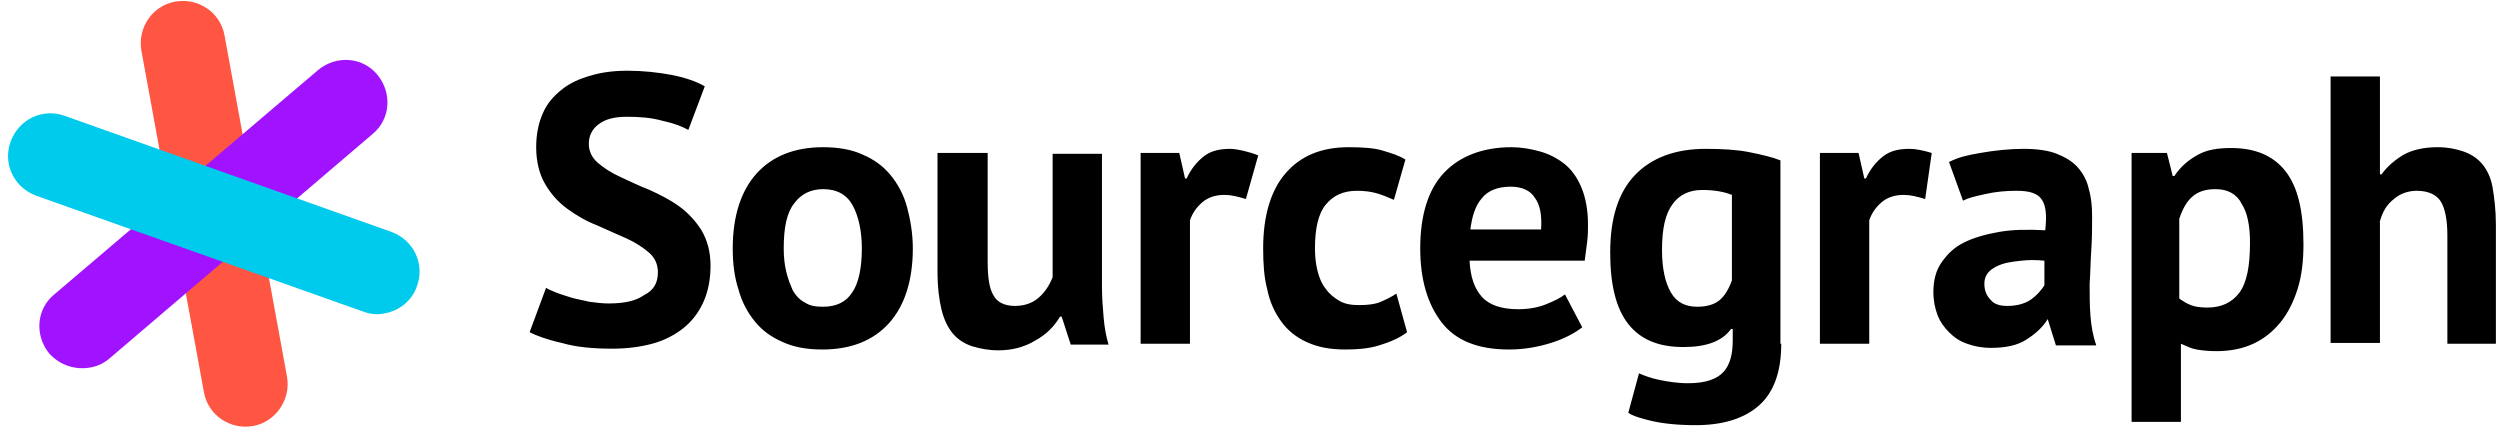
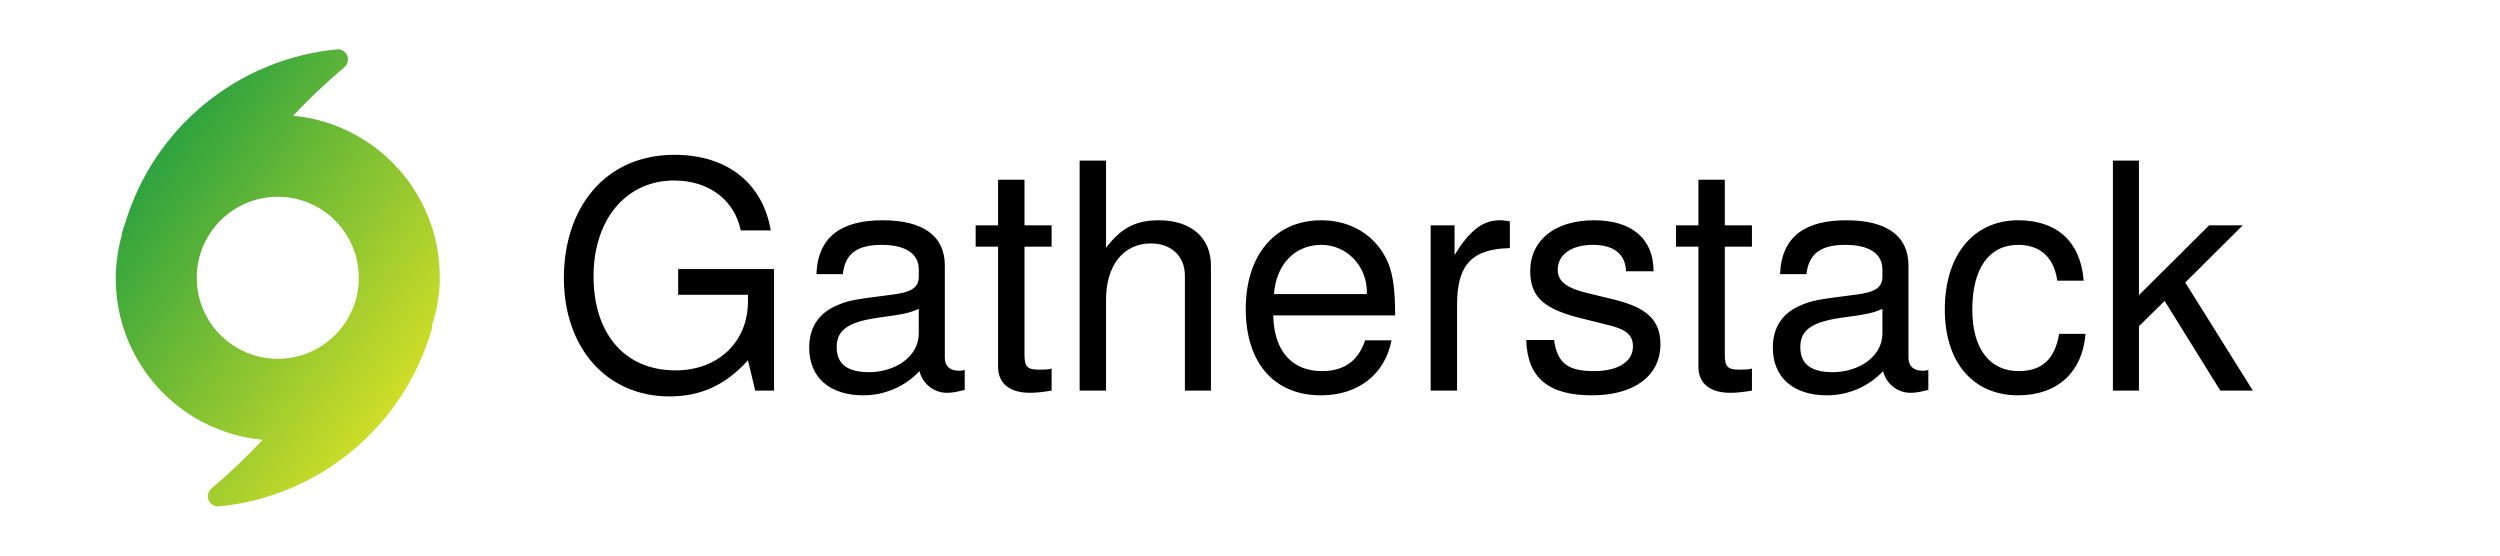
- <svg xmlns="http://www.w3.org/2000/svg" viewBox="0 0 304 52" fill="none">
-   <path d="M30.8 51.8c-2.8.5-5.5-1.3-6-4.1L17.2 6.2c-.5-2.8 1.3-5.5 4.1-6s5.5 1.3 6 4.1l7.6 41.5c.5 2.8-1.4 5.5-4.1 6z" fill="#FF5543" />
-   <path d="M10.9 44.7C9.1 45 7.3 44.4 6 43c-1.8-2.2-1.6-5.4.6-7.2L38.7 8.5c2.2-1.8 5.4-1.6 7.2.6 1.8 2.2 1.6 5.4-.6 7.2l-32 27.3c-.7.6-1.6 1-2.4 1.1z" fill="#A112FF" />
-   <path d="M46.8 38.1c-.9.2-1.8.1-2.6-.2L4.4 23.8c-2.7-1-4.1-3.9-3.1-6.6 1-2.7 3.9-4.1 6.6-3.1l39.7 14.1c2.7 1 4.1 3.9 3.1 6.6-.6 1.8-2.2 3-3.9 3.3z" fill="#00CBEC" />
-   <path d="M80 33.1c0-1-.4-1.8-1.1-2.4-.7-.6-1.6-1.2-2.7-1.7s-2.3-1-3.6-1.6c-1.3-.5-2.5-1.2-3.6-2s-2-1.8-2.7-3c-.7-1.2-1.1-2.7-1.1-4.5 0-1.6.3-3 .8-4.1.5-1.2 1.3-2.1 2.3-2.9 1-.8 2.1-1.3 3.5-1.7 1.3-.4 2.8-.6 4.5-.6 1.9 0 3.7.2 5.3.5 1.6.3 3.1.8 4.1 1.4l-2 5.3c-.7-.4-1.7-.8-3.1-1.1-1.4-.4-2.8-.5-4.4-.5-1.5 0-2.6.3-3.4.9-.8.6-1.2 1.4-1.2 2.4 0 .9.4 1.7 1.1 2.3.7.6 1.6 1.2 2.7 1.7s2.3 1.1 3.6 1.6c1.3.6 2.5 1.2 3.6 2s2 1.8 2.7 2.9c.7 1.2 1.1 2.6 1.1 4.3 0 1.7-.3 3.2-.9 4.5-.6 1.3-1.4 2.3-2.4 3.1-1 .8-2.3 1.5-3.8 1.9-1.5.4-3.1.6-4.9.6-2.3 0-4.4-.2-6.1-.7-1.8-.4-3.1-.9-3.9-1.3l2-5.4c.3.2.8.4 1.3.6.5.2 1.2.4 1.8.6.7.2 1.4.3 2.2.5.8.1 1.5.2 2.3.2 1.9 0 3.3-.3 4.3-1 1.2-.6 1.7-1.5 1.7-2.8zm9.1-2.9c0-3.9 1-7 2.9-9.1 1.9-2.1 4.6-3.2 8.1-3.2 1.9 0 3.5.3 4.8.9 1.4.6 2.5 1.4 3.4 2.5.9 1.1 1.6 2.4 2 3.9.4 1.5.7 3.2.7 5 0 3.9-1 7-2.9 9.1-1.9 2.1-4.6 3.2-8.1 3.2-1.9 0-3.5-.3-4.8-.9-1.4-.6-2.5-1.4-3.4-2.5-.9-1.1-1.6-2.4-2-3.9-.5-1.5-.7-3.2-.7-5zm6.2 0c0 1 .1 2 .3 2.8.2.9.5 1.6.8 2.3.4.7.9 1.2 1.5 1.5.6.4 1.3.5 2.2.5 1.6 0 2.8-.6 3.5-1.7.8-1.1 1.2-3 1.2-5.4 0-2.1-.4-3.9-1.1-5.2-.7-1.3-1.9-2-3.6-2-1.5 0-2.7.6-3.5 1.7-.9 1.1-1.3 2.9-1.3 5.5zm24.8-11.6v13.2c0 1.9.2 3.3.7 4.1.4.8 1.3 1.3 2.6 1.3 1.1 0 2.1-.3 2.9-1 .8-.7 1.3-1.5 1.7-2.5v-15h6v16.2c0 1.3.1 2.5.2 3.7.1 1.2.3 2.3.6 3.3h-4.6l-1.1-3.4h-.2c-.7 1.2-1.7 2.2-3 2.9-1.3.8-2.8 1.2-4.5 1.2-1.2 0-2.2-.2-3.2-.5-.9-.3-1.7-.8-2.3-1.5-.6-.7-1.1-1.7-1.4-2.9-.3-1.2-.5-2.8-.5-4.7V18.6h6.1zm31.4 5.6c-1-.3-1.8-.5-2.6-.5-1.1 0-2 .3-2.7.9-.7.6-1.2 1.3-1.5 2.2v15h-6V18.6h4.7l.7 3.1h.2c.5-1.1 1.2-2 2.1-2.7.9-.7 2-.9 3.2-.9.8 0 2.5.4 3.4.8l-1.5 5.3zm19.6 16.2c-.9.7-2.1 1.2-3.4 1.6-1.3.4-2.7.5-4.1.5-1.9 0-3.4-.3-4.7-.9-1.3-.6-2.3-1.4-3.1-2.5-.8-1.1-1.4-2.4-1.7-3.9-.4-1.5-.5-3.2-.5-5 0-3.9.9-7 2.7-9.1 1.8-2.1 4.3-3.2 7.7-3.2 1.7 0 3.1.1 4.1.4 1 .3 2 .6 2.8 1.1l-1.4 4.9c-.7-.3-1.4-.6-2.1-.8-.7-.2-1.5-.3-2.4-.3-1.7 0-2.9.6-3.8 1.7-.9 1.1-1.3 2.9-1.3 5.3 0 1 .1 1.9.3 2.7.2.8.5 1.6 1 2.2.4.6 1 1.1 1.7 1.5.7.4 1.5.5 2.4.5 1 0 1.9-.1 2.6-.4.7-.3 1.3-.6 1.9-1l1.3 4.7zm21.3-.6c-.9.7-2.2 1.4-3.8 1.9-1.6.5-3.3.8-5.1.8-3.8 0-6.5-1.1-8.2-3.3-1.7-2.2-2.6-5.2-2.6-9 0-4.1 1-7.2 2.9-9.2 1.9-2 4.7-3.1 8.2-3.1 1.2 0 2.3.2 3.4.5s2.1.8 3 1.5c.9.7 1.6 1.7 2.1 2.9s.8 2.7.8 4.5c0 .7 0 1.3-.1 2.1-.1.7-.2 1.5-.3 2.3h-14c.1 2 .6 3.4 1.5 4.4.9 1 2.4 1.5 4.4 1.5 1.3 0 2.4-.2 3.4-.6 1-.4 1.8-.8 2.3-1.2l2.1 4zm-8.7-17.1c-1.6 0-2.8.5-3.5 1.4-.8.9-1.2 2.2-1.4 3.8h8.6c.1-1.7-.1-3-.8-3.9-.5-.8-1.5-1.3-2.9-1.3zm32.9 19.1c0 3.4-.9 5.9-2.7 7.5-1.8 1.6-4.4 2.4-7.7 2.4-2.2 0-4-.2-5.3-.5-1.3-.3-2.3-.6-2.9-1l1.3-4.8c.7.3 1.5.6 2.5.8 1 .2 2.1.4 3.5.4 2.1 0 3.5-.5 4.3-1.4.8-.9 1.1-2.2 1.1-3.8V40h-.2c-1.1 1.5-3 2.2-5.8 2.2-3 0-5.2-.9-6.7-2.8s-2.2-4.8-2.2-8.7c0-4.2 1-7.3 3-9.4 2-2.1 4.9-3.2 8.6-3.2 2 0 3.8.1 5.3.4 1.5.3 2.8.6 3.8 1v22.3h.1zm-10.2-4.5c1.2 0 2.1-.3 2.7-.8.6-.5 1.1-1.3 1.5-2.4V23.7c-1-.4-2.2-.6-3.6-.6-1.6 0-2.8.6-3.6 1.7-.9 1.2-1.3 3-1.3 5.6 0 2.3.4 4 1.1 5.2.7 1.2 1.8 1.7 3.2 1.7zm27.7-13.1c-1-.3-1.8-.5-2.6-.5-1.1 0-2 .3-2.7.9-.7.6-1.2 1.3-1.5 2.2v15h-6V18.6h4.7l.7 3.1h.2c.5-1.1 1.2-2 2.1-2.7.9-.7 2-.9 3.2-.9.8 0 1.7.2 2.7.5l-.8 5.6zm2.9-4.5c1.2-.6 2.1-.8 3.8-1.1 1.7-.3 3.5-.5 5.3-.5 1.6 0 3 .2 4 .6 1 .4 1.9.9 2.6 1.7.6.7 1.1 1.6 1.3 2.6.3 1 .4 2.1.4 3.3 0 1.4 0 2.7-.1 4.1-.1 1.4-.1 2.7-.2 4.1 0 1.3 0 2.6.1 3.9.1 1.3.3 2.4.7 3.6H250l-1-3.2c-.6 1-1.5 1.8-2.6 2.5s-2.5 1-4.3 1c-1.1 0-2.1-.2-2.9-.5-.9-.3-1.6-.8-2.2-1.4-.6-.6-1.1-1.3-1.4-2.1-.3-.8-.5-1.7-.5-2.8 0-1.4.3-2.6 1-3.6s1.5-1.8 2.7-2.4c1.2-.6 2.6-1 4.3-1.3 1.7-.3 3.5-.3 5.6-.2.2-1.7.1-3-.4-3.7-.5-.8-1.5-1.1-3.1-1.1-1.2 0-2.5.1-3.8.4-1.3.3-1.9.4-2.7.8l-1.7-4.7zm7.1 17.5c1.2 0 2.2-.3 2.9-.8.7-.5 1.2-1.1 1.6-1.7v-3c-1-.1-1.9-.1-2.8 0-.9.1-1.7.2-2.3.4-.6.2-1.2.5-1.6.9-.4.4-.6.9-.6 1.5 0 .9.3 1.5.8 2 .4.5 1.1.7 2 .7zm15-18.6h4.4l.7 2.8h.2c.8-1.2 1.8-2 2.9-2.6 1.1-.6 2.4-.8 4-.8 2.9 0 5.1.9 6.6 2.8s2.2 4.8 2.2 8.9c0 2-.2 3.8-.7 5.4-.5 1.6-1.2 3-2.1 4.1-.9 1.1-2 2-3.3 2.6-1.3.6-2.8.9-4.5.9-1 0-1.8-.1-2.4-.2-.6-.1-1.2-.4-1.9-.7v9.5h-6V18.6h-.1zm10.3 4.4c-1.2 0-2.1.3-2.8.9-.7.6-1.2 1.5-1.6 2.7v9.7c.4.3.9.6 1.4.8.5.2 1.2.3 2 .3 1.7 0 3-.6 3.9-1.8.9-1.2 1.3-3.2 1.3-6.1 0-2-.3-3.6-1-4.7-.6-1.2-1.7-1.8-3.2-1.8zm28.2 18.8V28.6c0-1.9-.3-3.3-.8-4.1-.5-.8-1.5-1.3-2.9-1.3-1 0-2 .3-2.8 1-.9.7-1.4 1.6-1.7 2.7v14.8h-6V9.3h6v11.9h.2c.7-1 1.7-1.8 2.7-2.4 1.1-.6 2.5-.9 4.1-.9 1.2 0 2.2.2 3.1.5.9.3 1.7.8 2.3 1.5.6.7 1.1 1.7 1.3 2.9.2 1.2.4 2.7.4 4.5v14.5h-5.9z" fill="#000" />
+ <svg xmlns="http://www.w3.org/2000/svg" height="24" viewBox="0 0 108 24" width="108" version="1.1" id="svg11">
+   <defs id="defs11">
+     <linearGradient id="grad1" x1="0" y1="0" x2="0" y2="1">
+       <stop offset="0%" style="stop-color:rgb(255,255,0);stop-opacity:1" id="stop1" />
+       <stop offset="100%" style="stop-color:rgb(255,0,0);stop-opacity:1" id="stop2" />
+     </linearGradient>
+     <linearGradient id="gs1" x1="0" y1="0" x2="0" y2="1">
+       <stop offset="30%" style="stop-color:rgb(86, 203, 249);stop-opacity:1" id="stop3" />
+       <stop offset="100%" style="stop-color:rgb(66, 72, 116);stop-opacity:1" id="stop4" />
+     </linearGradient>
+     <linearGradient id="gs2" x1="0" y1="0" x2="0" y2="1">
+       <stop offset="000%" style="stop-color:rgb(234, 222, 218);stop-opacity:1" id="stop5" />
+       <stop offset="040%" style="stop-color:rgb(192, 50, 33);stop-opacity:1" id="stop6" />
+       <stop offset="050%" style="stop-color:rgb(192, 50, 33);stop-opacity:1" id="stop7" />
+       <stop offset="060%" style="stop-color:rgb(192, 50, 33);stop-opacity:1" id="stop8" />
+       <stop offset="100%" style="stop-color:rgb(234, 222, 218);stop-opacity:1" id="stop9" />
+     </linearGradient>
+     <linearGradient id="gs3" x1="5.939" y1="1.793" x2="22.567" y2="18.422" gradientTransform="scale(0.841937,1.187737)" gradientUnits="userSpaceOnUse">
+       <stop offset="000%" style="stop-color:#009245;stop-opacity:1" id="stop10" />
+       <stop offset="100%" style="stop-color:#FCEE21;stop-opacity:1" id="stop11" />
+     </linearGradient>
+   </defs>
+   <path d="M 19,12 A 7,7 0 0 0 12.66,5 27.32,27.32 0 0 1 14.87,2.91 0.44,0.44 0 0 0 14.58,2.13 10.62,10.62 0 0 0 5.41,9.63 4.26,4.26 0 0 0 5.26,10.1 v 0.06 A 7.18,7.18 0 0 0 5,12 a 7,7 0 0 0 6.35,7 27.71,27.71 0 0 1 -2.21,2.1 0.44,0.44 0 0 0 0.29,0.78 10.65,10.65 0 0 0 9.23,-7.69 v -0.14 c 0,-0.05 0.05,-0.13 0.07,-0.2 A 6.76,6.76 0 0 0 19,12 Z m -7,3.5 A 3.5,3.5 0 1 1 15.5,12 3.5,3.5 0 0 1 12,15.5 Z" fill="url(#gs3)" id="path11" style="fill:url(#gs3)" />
+   <text xml:space="preserve" style="font-style:normal;font-variant:normal;font-weight:500;font-stretch:normal;font-size:13.641px;font-family:'Helvetica Neue';-inkscape-font-specification:'Helvetica Neue Medium';fill:#000000;stroke-width:1.137" x="23.766" y="16.875" id="text11">
+     <tspan id="tspan11" x="23.766" y="16.875" style="font-style:normal;font-variant:normal;font-weight:500;font-stretch:normal;font-family:'Helvetica Neue';-inkscape-font-specification:'Helvetica Neue Medium';fill:#000000;stroke-width:1.137">Gatherstack</tspan>
+   </text>
</svg>
